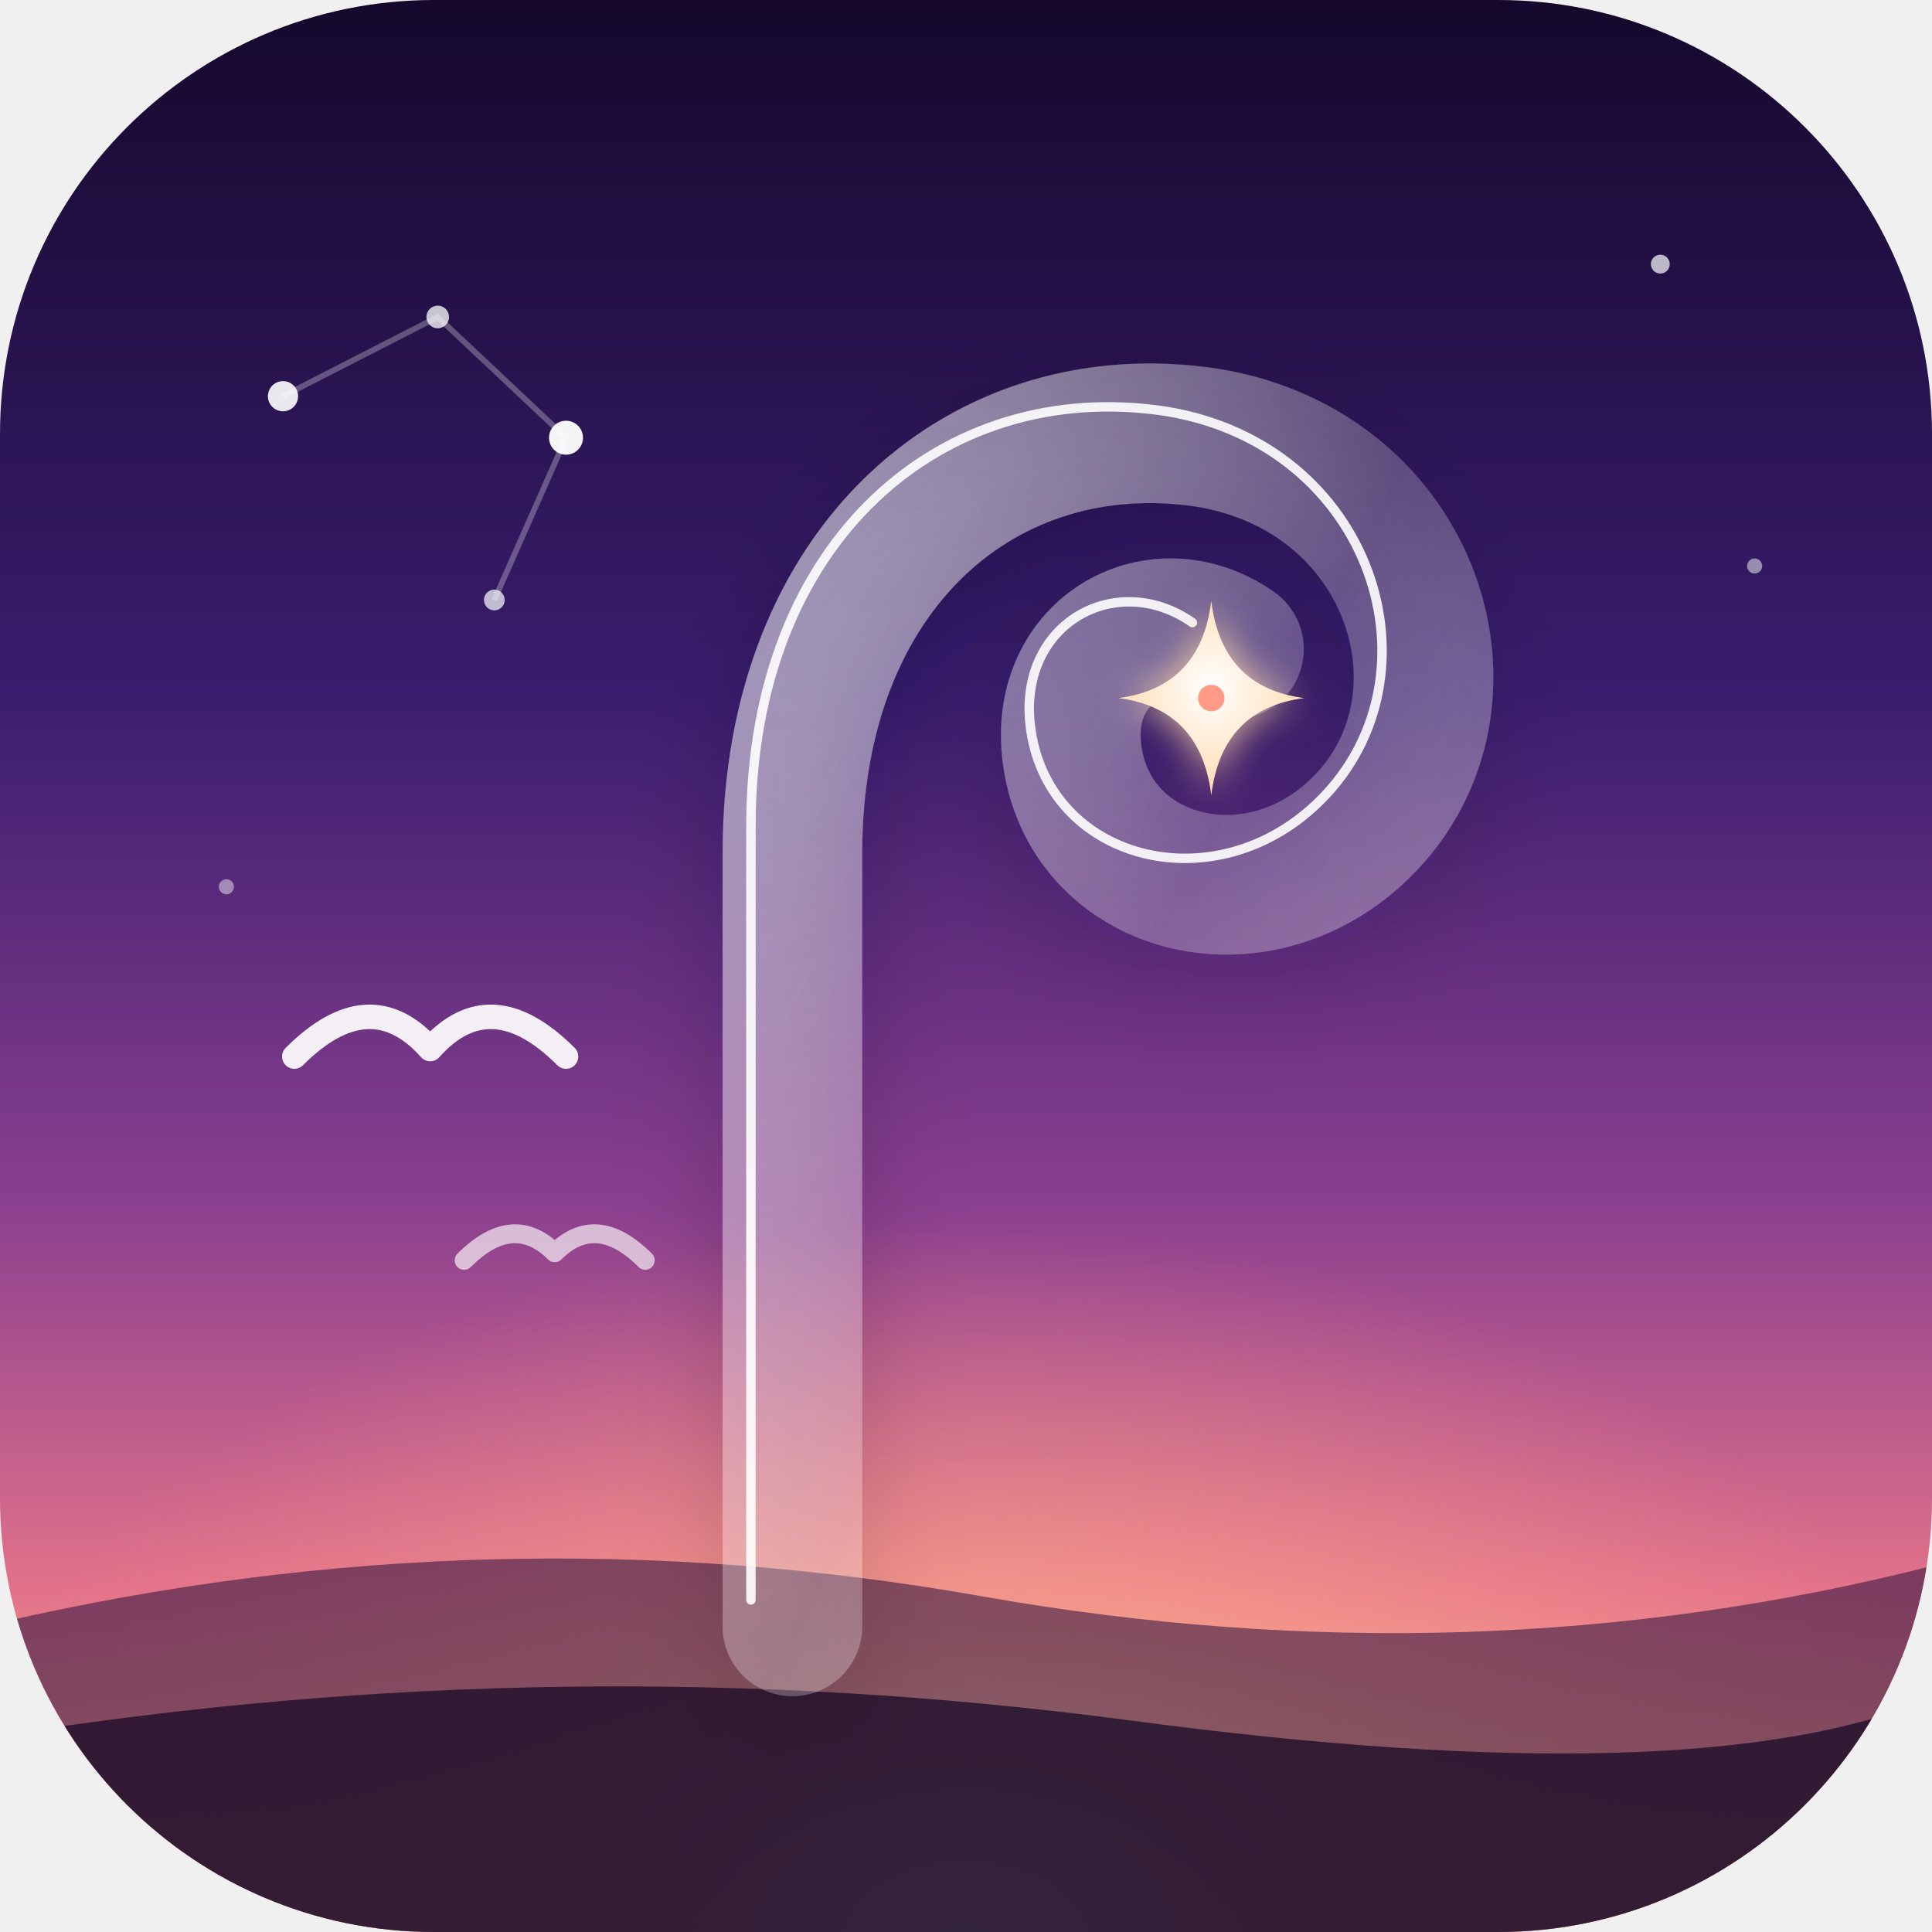
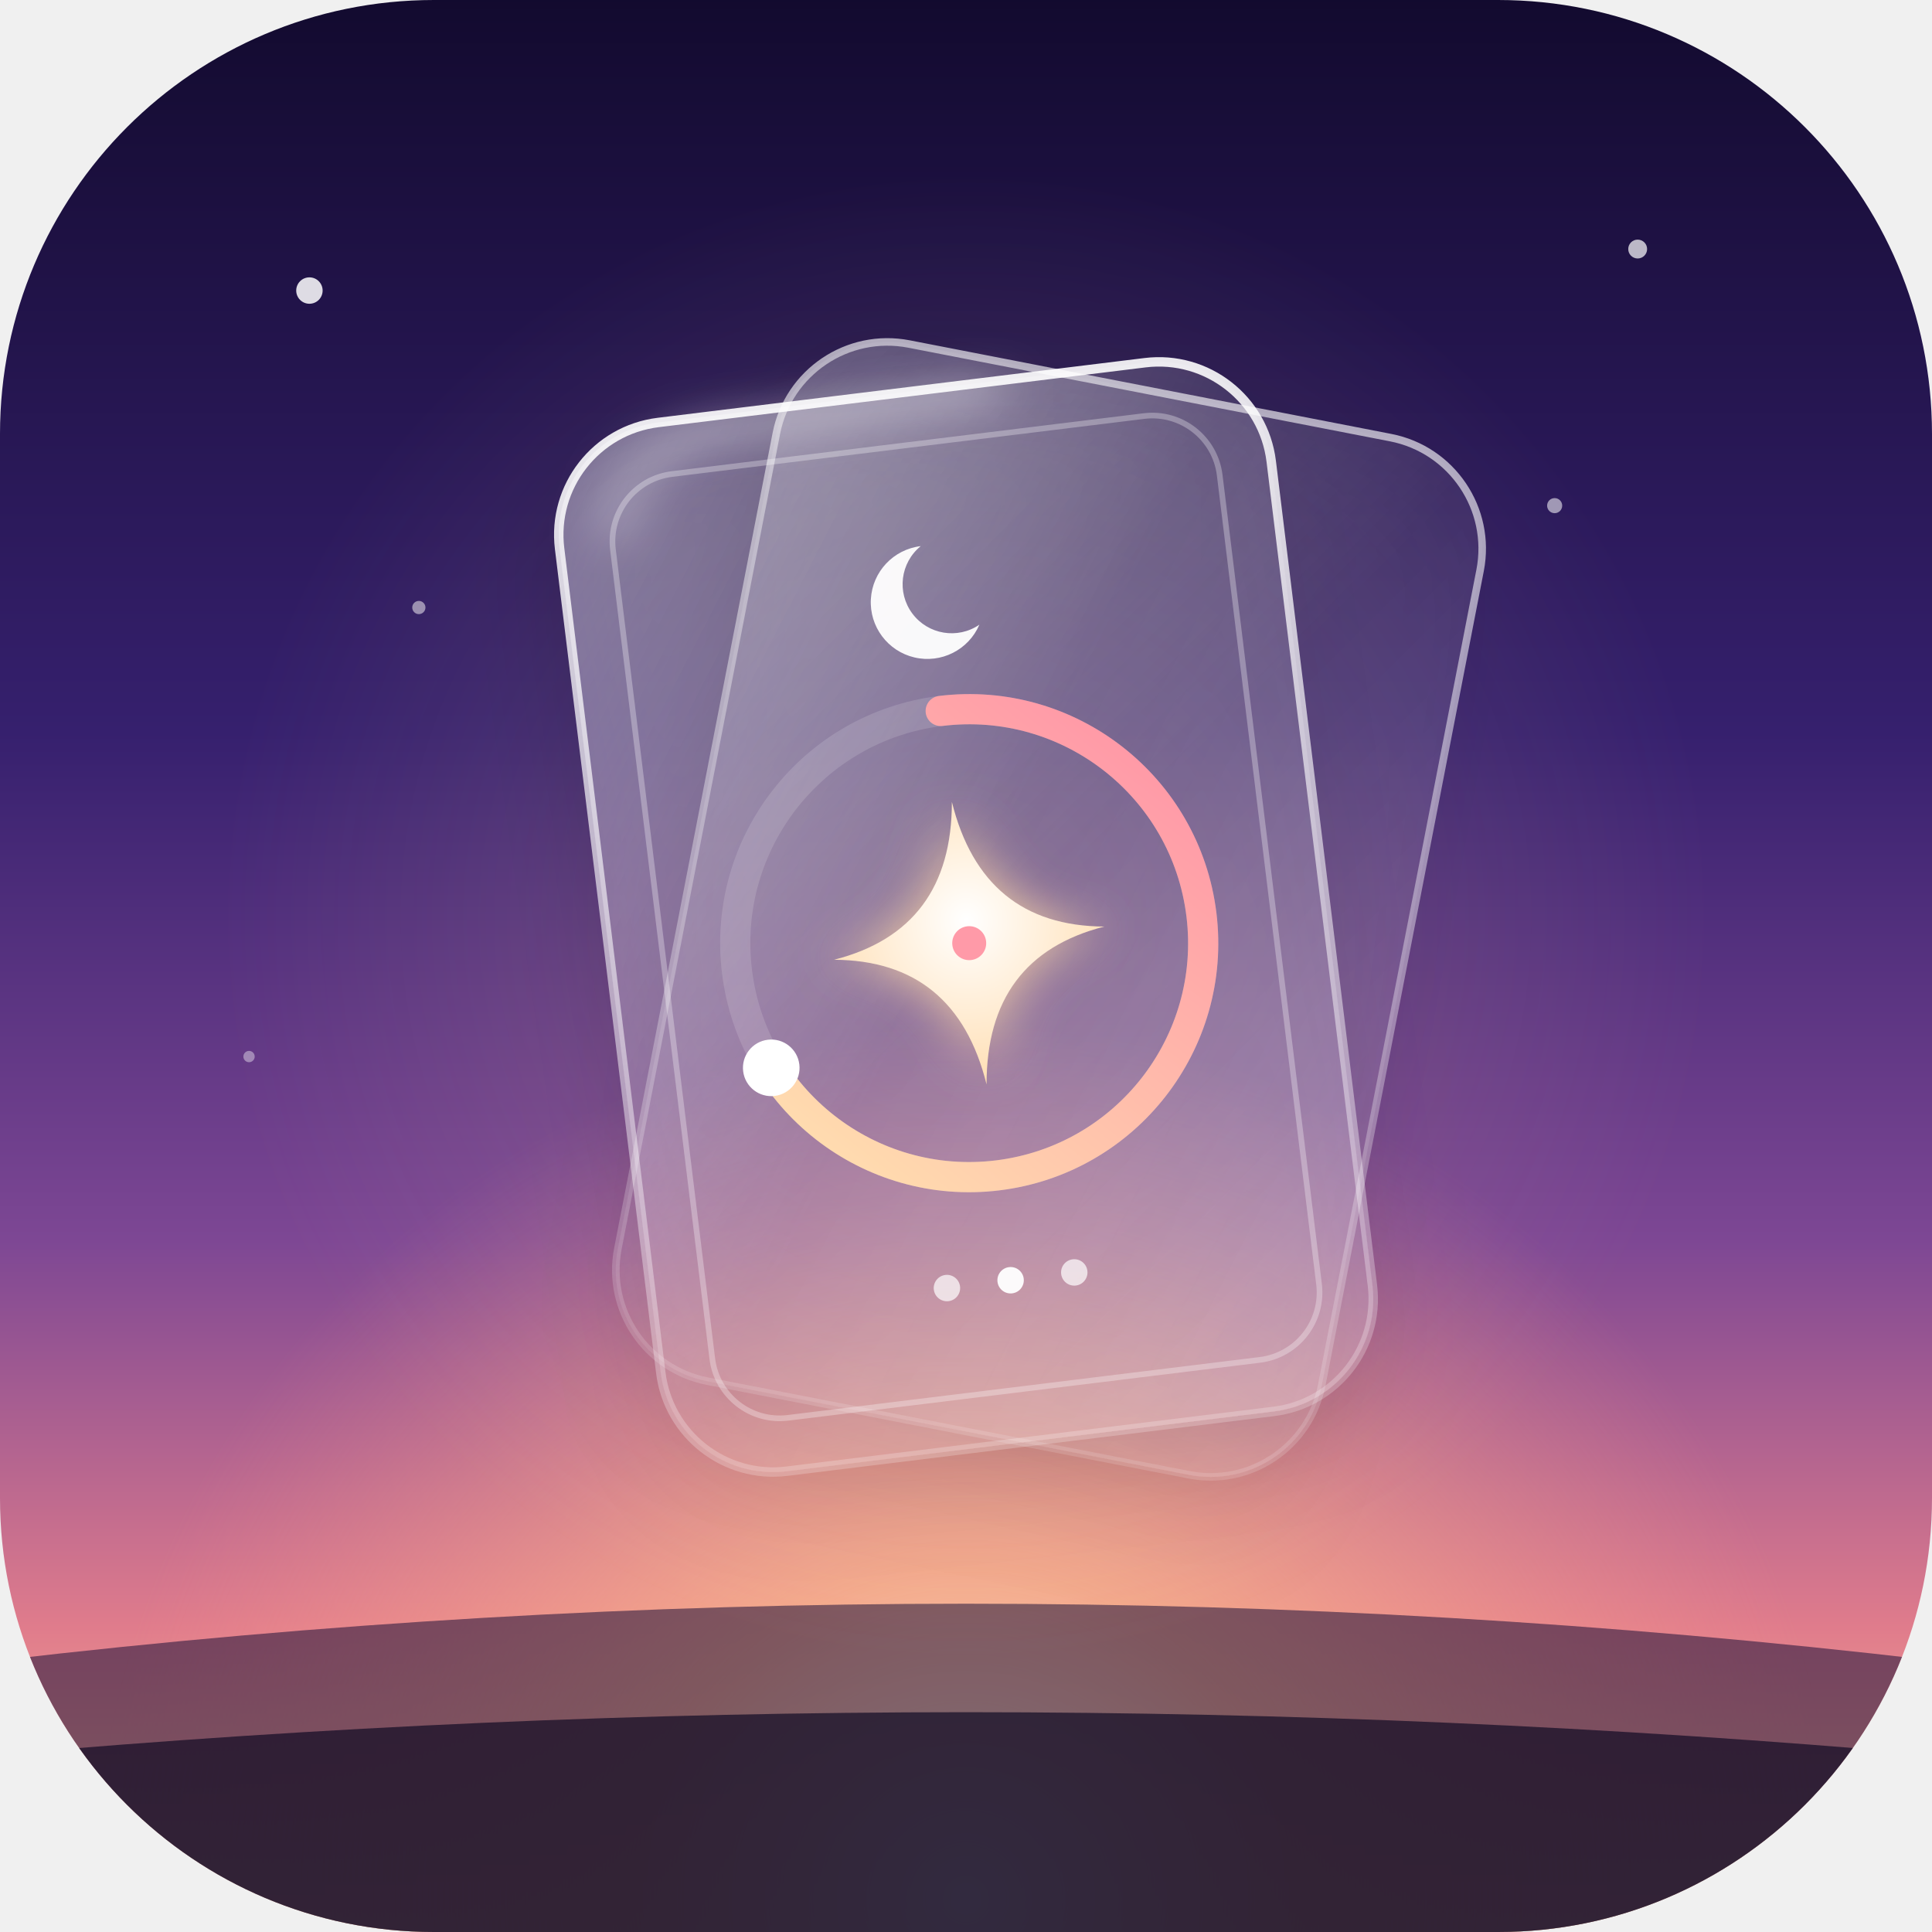
<svg xmlns="http://www.w3.org/2000/svg" viewBox="0 0 1024 1024" width="1024" height="1024">
  <defs>
    <linearGradient id="sky" x1="0" y1="0" x2="0" y2="1">
-       <stop offset="0" stop-color="#14082b" />
-       <stop offset=".36" stop-color="#3a1d6e" />
-       <stop offset=".62" stop-color="#8a3f8f" />
-       <stop offset=".82" stop-color="#e2728a" />
-       <stop offset="1" stop-color="#ffc08a" />
+       <stop offset="0" stop-color="#120a2e" />
+       <stop offset=".38" stop-color="#36206e" />
+       <stop offset=".64" stop-color="#7d4794" />
+       <stop offset=".84" stop-color="#e07c8c" />
+       <stop offset="1" stop-color="#ffc794" />
    </linearGradient>
    <radialGradient id="sun" cx=".5" cy=".5" r=".5">
-       <stop offset="0" stop-color="#fff0d8" />
-       <stop offset=".4" stop-color="#ffb48a" stop-opacity=".65" />
-       <stop offset="1" stop-color="#ff8f8a" stop-opacity="0" />
+       <stop offset="0" stop-color="#fff1d6" />
+       <stop offset=".38" stop-color="#ffbe8c" stop-opacity=".7" />
+       <stop offset="1" stop-color="#ff9a8a" stop-opacity="0" />
+     </radialGradient>
+     <radialGradient id="aura" cx=".5" cy=".5" r=".5">
+       <stop offset="0" stop-color="#ffd9a0" stop-opacity=".22" />
+       <stop offset="1" stop-color="#ffd9a0" stop-opacity="0" />
    </radialGradient>
    <linearGradient id="glass" x1="0" y1="0" x2="1" y2="1">
-       <stop offset="0" stop-color="#fff" stop-opacity=".55" />
-       <stop offset=".5" stop-color="#fff" stop-opacity=".22" />
-       <stop offset="1" stop-color="#fff" stop-opacity=".38" />
+       <stop offset="0" stop-color="#fff" stop-opacity=".38" />
+       <stop offset=".5" stop-color="#fff" stop-opacity=".1" />
+       <stop offset="1" stop-color="#fff" stop-opacity=".2" />
    </linearGradient>
-     <radialGradient id="star" cx=".5" cy=".45" r=".6">
+     <linearGradient id="rim" x1="0" y1="0" x2="0" y2="1">
+       <stop offset="0" stop-color="#fff" stop-opacity=".9" />
+       <stop offset="1" stop-color="#fff" stop-opacity=".22" />
+     </linearGradient>
+     <linearGradient id="arc" x1="0" y1="0" x2="1" y2="1">
+       <stop offset="0" stop-color="#ffe6b0" />
+       <stop offset="1" stop-color="#ff8fa6" />
+     </linearGradient>
+     <radialGradient id="star" cx=".5" cy=".42" r=".62">
      <stop offset="0" stop-color="#ffffff" />
-       <stop offset="1" stop-color="#ffd7a8" />
+       <stop offset="1" stop-color="#ffdcae" />
    </radialGradient>
+     <filter id="soft" x="-20%" y="-20%" width="140%" height="140%">
+       <feGaussianBlur stdDeviation="12" />
+     </filter>
    <filter id="shadow" x="-30%" y="-30%" width="160%" height="160%">
-       <feDropShadow dx="0" dy="22" stdDeviation="26" flood-color="#12052a" flood-opacity=".5" />
+       <feDropShadow dx="0" dy="20" stdDeviation="24" flood-color="#0c0526" flood-opacity=".5" />
    </filter>
    <filter id="shine" x="-60%" y="-60%" width="220%" height="220%">
-       <feDropShadow dx="0" dy="0" stdDeviation="18" flood-color="#ffd7a8" flood-opacity=".9" />
+       <feDropShadow dx="0" dy="0" stdDeviation="16" flood-color="#ffd9a8" flood-opacity=".85" />
    </filter>
    <clipPath id="tile">
      <rect width="1024" height="1024" rx="230" />
    </clipPath>
  </defs>
  <g clip-path="url(#tile)">
    <rect width="1024" height="1024" fill="url(#sky)" />
-     <ellipse cx="512" cy="1030" rx="560" ry="380" fill="url(#sun)" />
-     <g stroke="#fff" stroke-opacity=".28" stroke-width="3" fill="none">
-       <path d="M150 210 L232 168 L300 232 L262 318" />
+     <circle cx="512" cy="1010" r="470" fill="url(#sun)" />
+     <g fill="#fff">
+       <circle cx="164" cy="154" r="7" opacity=".85" />
+       <circle cx="868" cy="132" r="5" opacity=".7" />
+       <circle cx="824" cy="268" r="4" opacity=".55" />
+       <circle cx="222" cy="322" r="3.5" opacity=".5" />
+       <circle cx="132" cy="560" r="3" opacity=".4" />
    </g>
-     <g fill="#fff">
-       <circle cx="150" cy="210" r="8" opacity=".9" />
-       <circle cx="232" cy="168" r="6" opacity=".75" />
-       <circle cx="300" cy="232" r="9" opacity=".95" />
-       <circle cx="262" cy="318" r="5.5" opacity=".7" />
-       <circle cx="880" cy="140" r="5" opacity=".7" />
-       <circle cx="930" cy="300" r="4" opacity=".5" />
-       <circle cx="120" cy="470" r="4" opacity=".45" />
+     <path d="M0 880 Q512 820 1024 880 V1024 H0Z" fill="#1d1038" opacity=".55" />
+     <path d="M0 930 Q512 885 1024 930 V1024 H0Z" fill="#100a24" opacity=".7" />
+     <circle cx="512" cy="486" r="400" fill="url(#aura)" />
+     <g transform="translate(44 -4) rotate(11 512 486)" opacity=".7">
+       <g filter="url(#shadow)" fill="url(#glass)">
+         <rect x="322" y="206" width="380" height="560" rx="60" />
+       </g>
+       <rect x="322" y="206" width="380" height="560" rx="60" fill="none" stroke="url(#rim)" stroke-width="4" />
    </g>
-     <path d="M0 860 Q260 800 520 846 T1024 830 V1024 H0Z" fill="#2a0f3d" opacity=".55" />
-     <path d="M0 920 Q300 872 600 912 T1024 900 V1024 H0Z" fill="#170826" opacity=".75" />
-     <g fill="none" stroke="#fff" stroke-width="13" stroke-linecap="round" stroke-linejoin="round" opacity=".92">
-       <path d="M156 560 Q196 520 228 556 Q260 520 300 560" />
-       <path d="M246 668 Q272 642 294 664 Q316 642 342 668" stroke-width="10" opacity=".7" />
+     <g transform="rotate(-7 512 486)">
+       <g filter="url(#shadow)" fill="url(#glass)">
+         <rect x="322" y="206" width="380" height="560" rx="60" />
+       </g>
+       <rect x="322" y="206" width="380" height="560" rx="60" fill="none" stroke="url(#rim)" stroke-width="5" />
+       <rect x="350" y="234" width="324" height="504" rx="36" fill="none" stroke="#fff" stroke-opacity=".3" stroke-width="3" />
+       <path d="M352 262 Q360 222 404 214 L560 210" fill="none" stroke="#fff" stroke-opacity=".55" stroke-width="10" stroke-linecap="round" filter="url(#soft)" />
+       <path transform="translate(512 318)" fill="#fff" fill-opacity=".95" d="M0.14 -30 A30 30 0 1 0 25.92 15.11 A26 26 0 0 1 0.14 -30Z" />
+       <circle cx="512" cy="500" r="124" fill="none" stroke="#fff" stroke-opacity=".14" stroke-width="16" />
+       <circle cx="512" cy="500" r="124" fill="none" stroke="url(#arc)" stroke-width="16" stroke-linecap="round" stroke-dasharray="529.8 9999" transform="rotate(-90 512 500)" />
+       <circle cx="399.8" cy="552.8" r="15" fill="#fff" />
+       <path d="M0 -92 Q10 -10 88 0 Q10 10 0 92 Q-10 10 -88 0 Q-10 -10 0 -92Z" fill="url(#star)" filter="url(#shine)" transform="translate(512 500) scale(.82)" />
+       <circle cx="512" cy="500" r="9" fill="#ff9aa8" />
+       <g fill="#fff">
+         <circle cx="478" cy="680" r="7" opacity=".7" />
+         <circle cx="512" cy="680" r="7" opacity=".95" />
+         <circle cx="546" cy="680" r="7" opacity=".7" />
+       </g>
    </g>
-     <g filter="url(#shadow)">
-       <path d="M420 862 L420 452 C420 300 522 214 640 232 C750 250 788 372 722 438 C666 494 576 470 568 398 C562 344 614 316 654 344" fill="none" stroke="url(#glass)" stroke-width="74" stroke-linecap="round" stroke-linejoin="round" />
-     </g>
-     <path d="M420 862 L420 452 C420 300 522 214 640 232 C750 250 788 372 722 438 C666 494 576 470 568 398 C562 344 614 316 654 344" fill="none" stroke="#fff" stroke-opacity=".9" stroke-width="5" stroke-linecap="round" transform="translate(-22 -14)" />
-     <path d="M0 -92 Q10 -10 88 0 Q10 10 0 92 Q-10 10 -88 0 Q-10 -10 0 -92Z" fill="url(#star)" filter="url(#shine)" transform="translate(642 370) scale(.56)" />
-     <circle cx="642" cy="370" r="7" fill="#ff9a86" />
  </g>
</svg>
